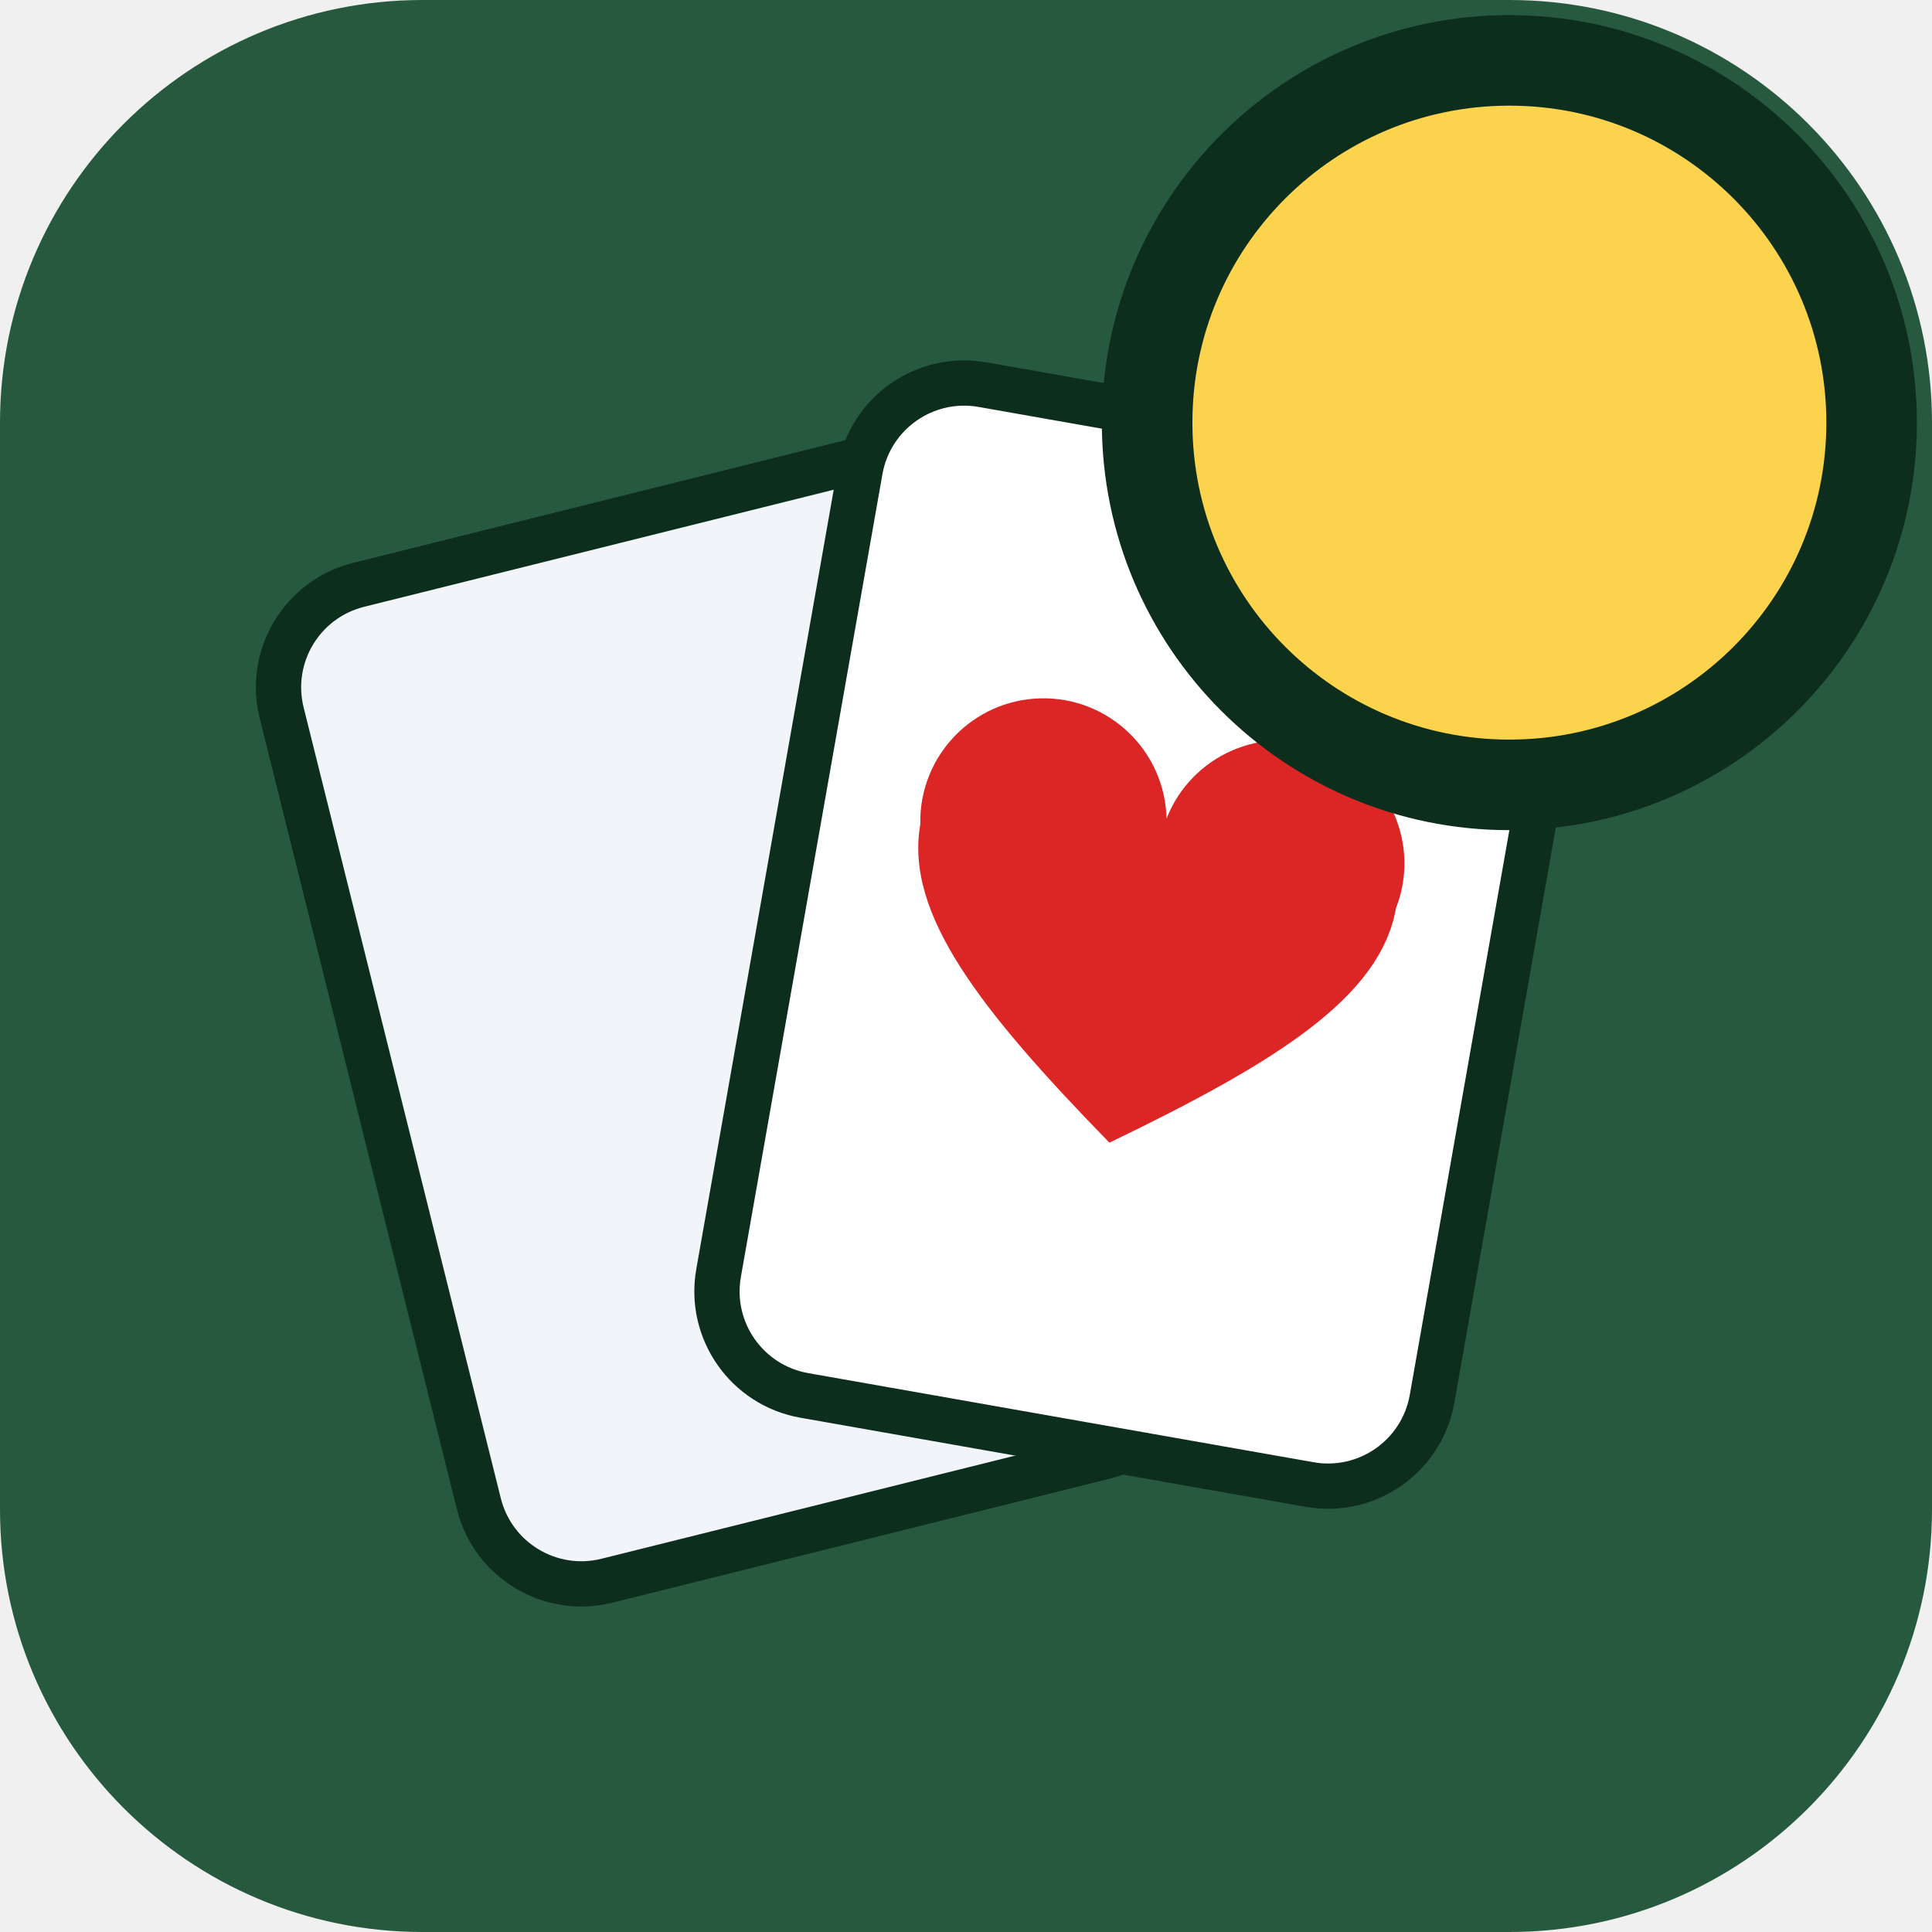
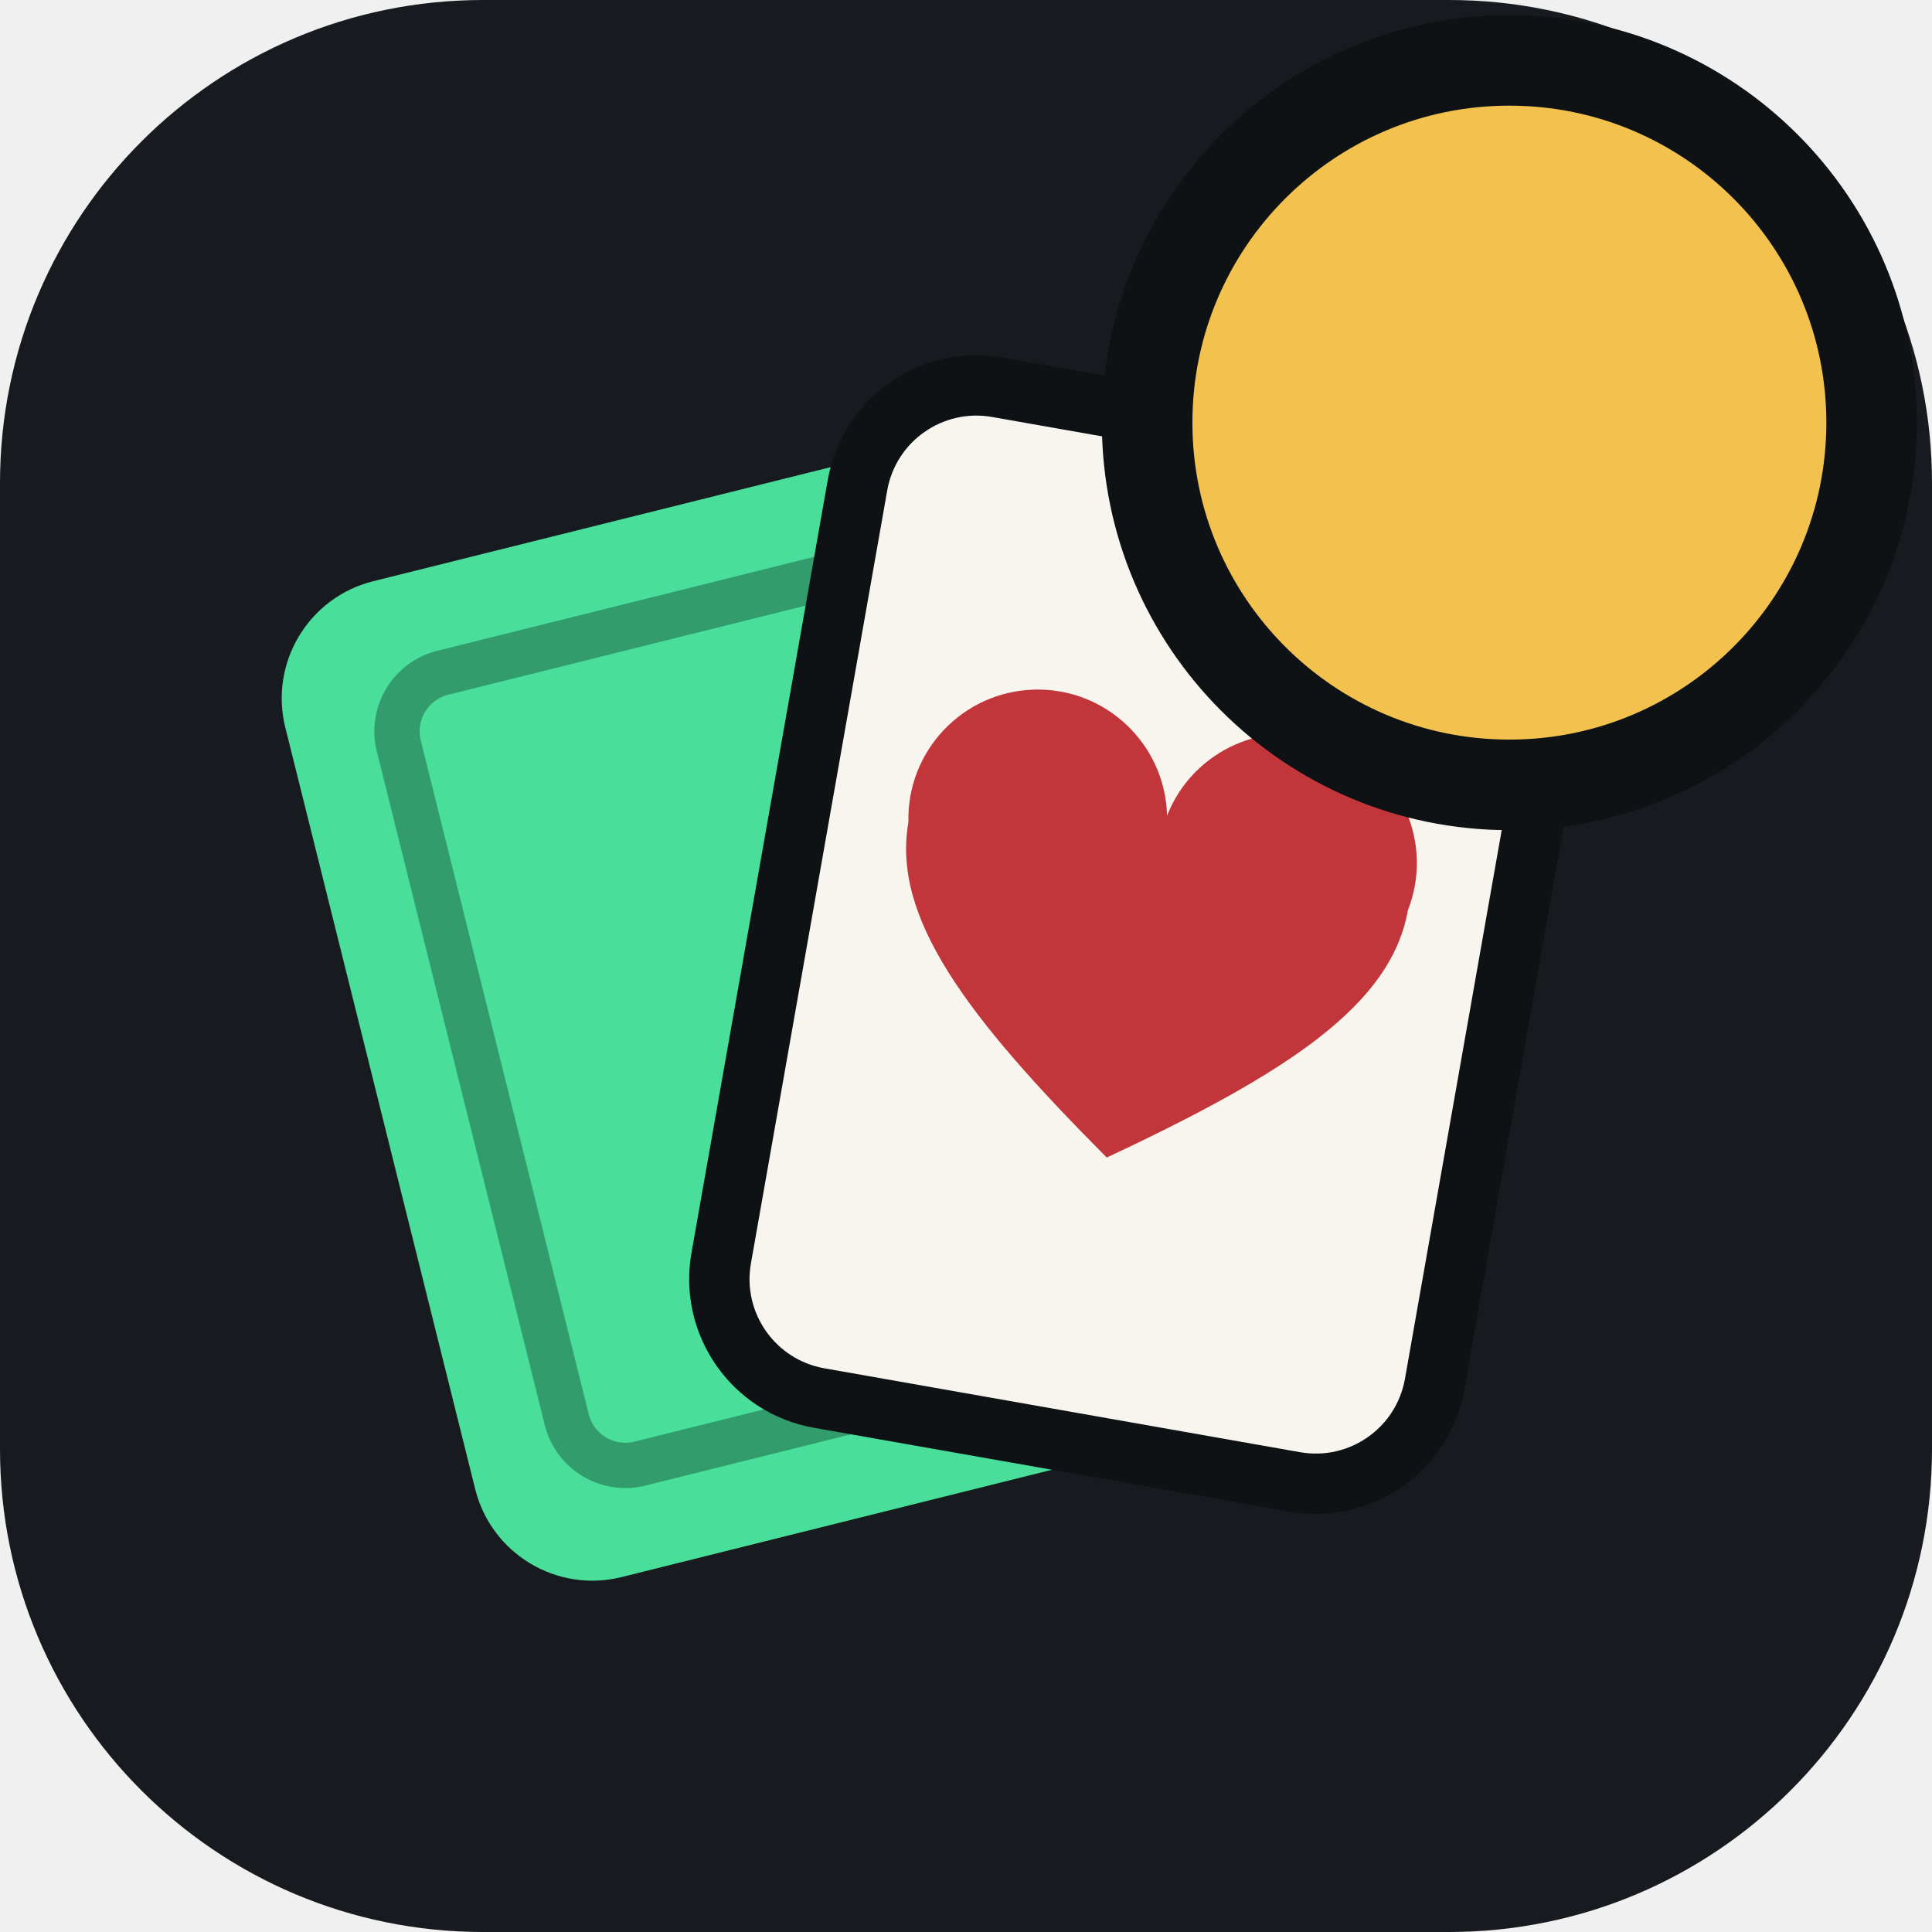
<svg xmlns="http://www.w3.org/2000/svg" viewBox="0 0 64 64">
-   <rect width="64" height="64" rx="14" fill="#27593e" />
+   <rect width="64" height="64" rx="16" fill="#171b20" />
  <g transform="rotate(-14 32 36)">
-     <rect x="13" y="15" width="24" height="34" rx="3.5" fill="#f1f5f9" stroke="#0d2e1d" stroke-width="1.5" />
+     <rect x="13" y="15" width="24" height="34" rx="4" fill="#4ade9b" />
+     <rect x="16.5" y="18.5" width="17" height="27" rx="2" fill="none" stroke="#062115" stroke-opacity=".35" stroke-width="1.5" />
  </g>
  <g transform="rotate(10 32 36)">
-     <rect x="25" y="13" width="24" height="34" rx="3.5" fill="#fff" stroke="#0d2e1d" stroke-width="1.5" />
-     <path d="M37 37c-5-3.6-8-6.3-8-9.3a3.6 3.6 0 0 1 8-1.6a3.6 3.6 0 0 1 8 1.6c0 3-3 5.7-8 9.3z" fill="#dc2626" />
+     <rect x="25" y="13" width="24" height="34" rx="4" fill="#f7f5ee" stroke="#0f1215" stroke-width="2" />
+     <path d="M37 37.5c-5.4-3.8-8.4-6.6-8.4-9.8a3.8 3.8 0 0 1 8.4-1.7a3.8 3.8 0 0 1 8.4 1.7c0 3.2-3 6-8.4 9.8z" fill="#c2353a" />
  </g>
-   <circle cx="50" cy="14" r="12" fill="#fcd34d" stroke="#0d2e1d" stroke-width="3" />
+   <circle cx="50" cy="14" r="12" fill="#f2c14e" stroke="#0f1215" stroke-width="3" />
</svg>
